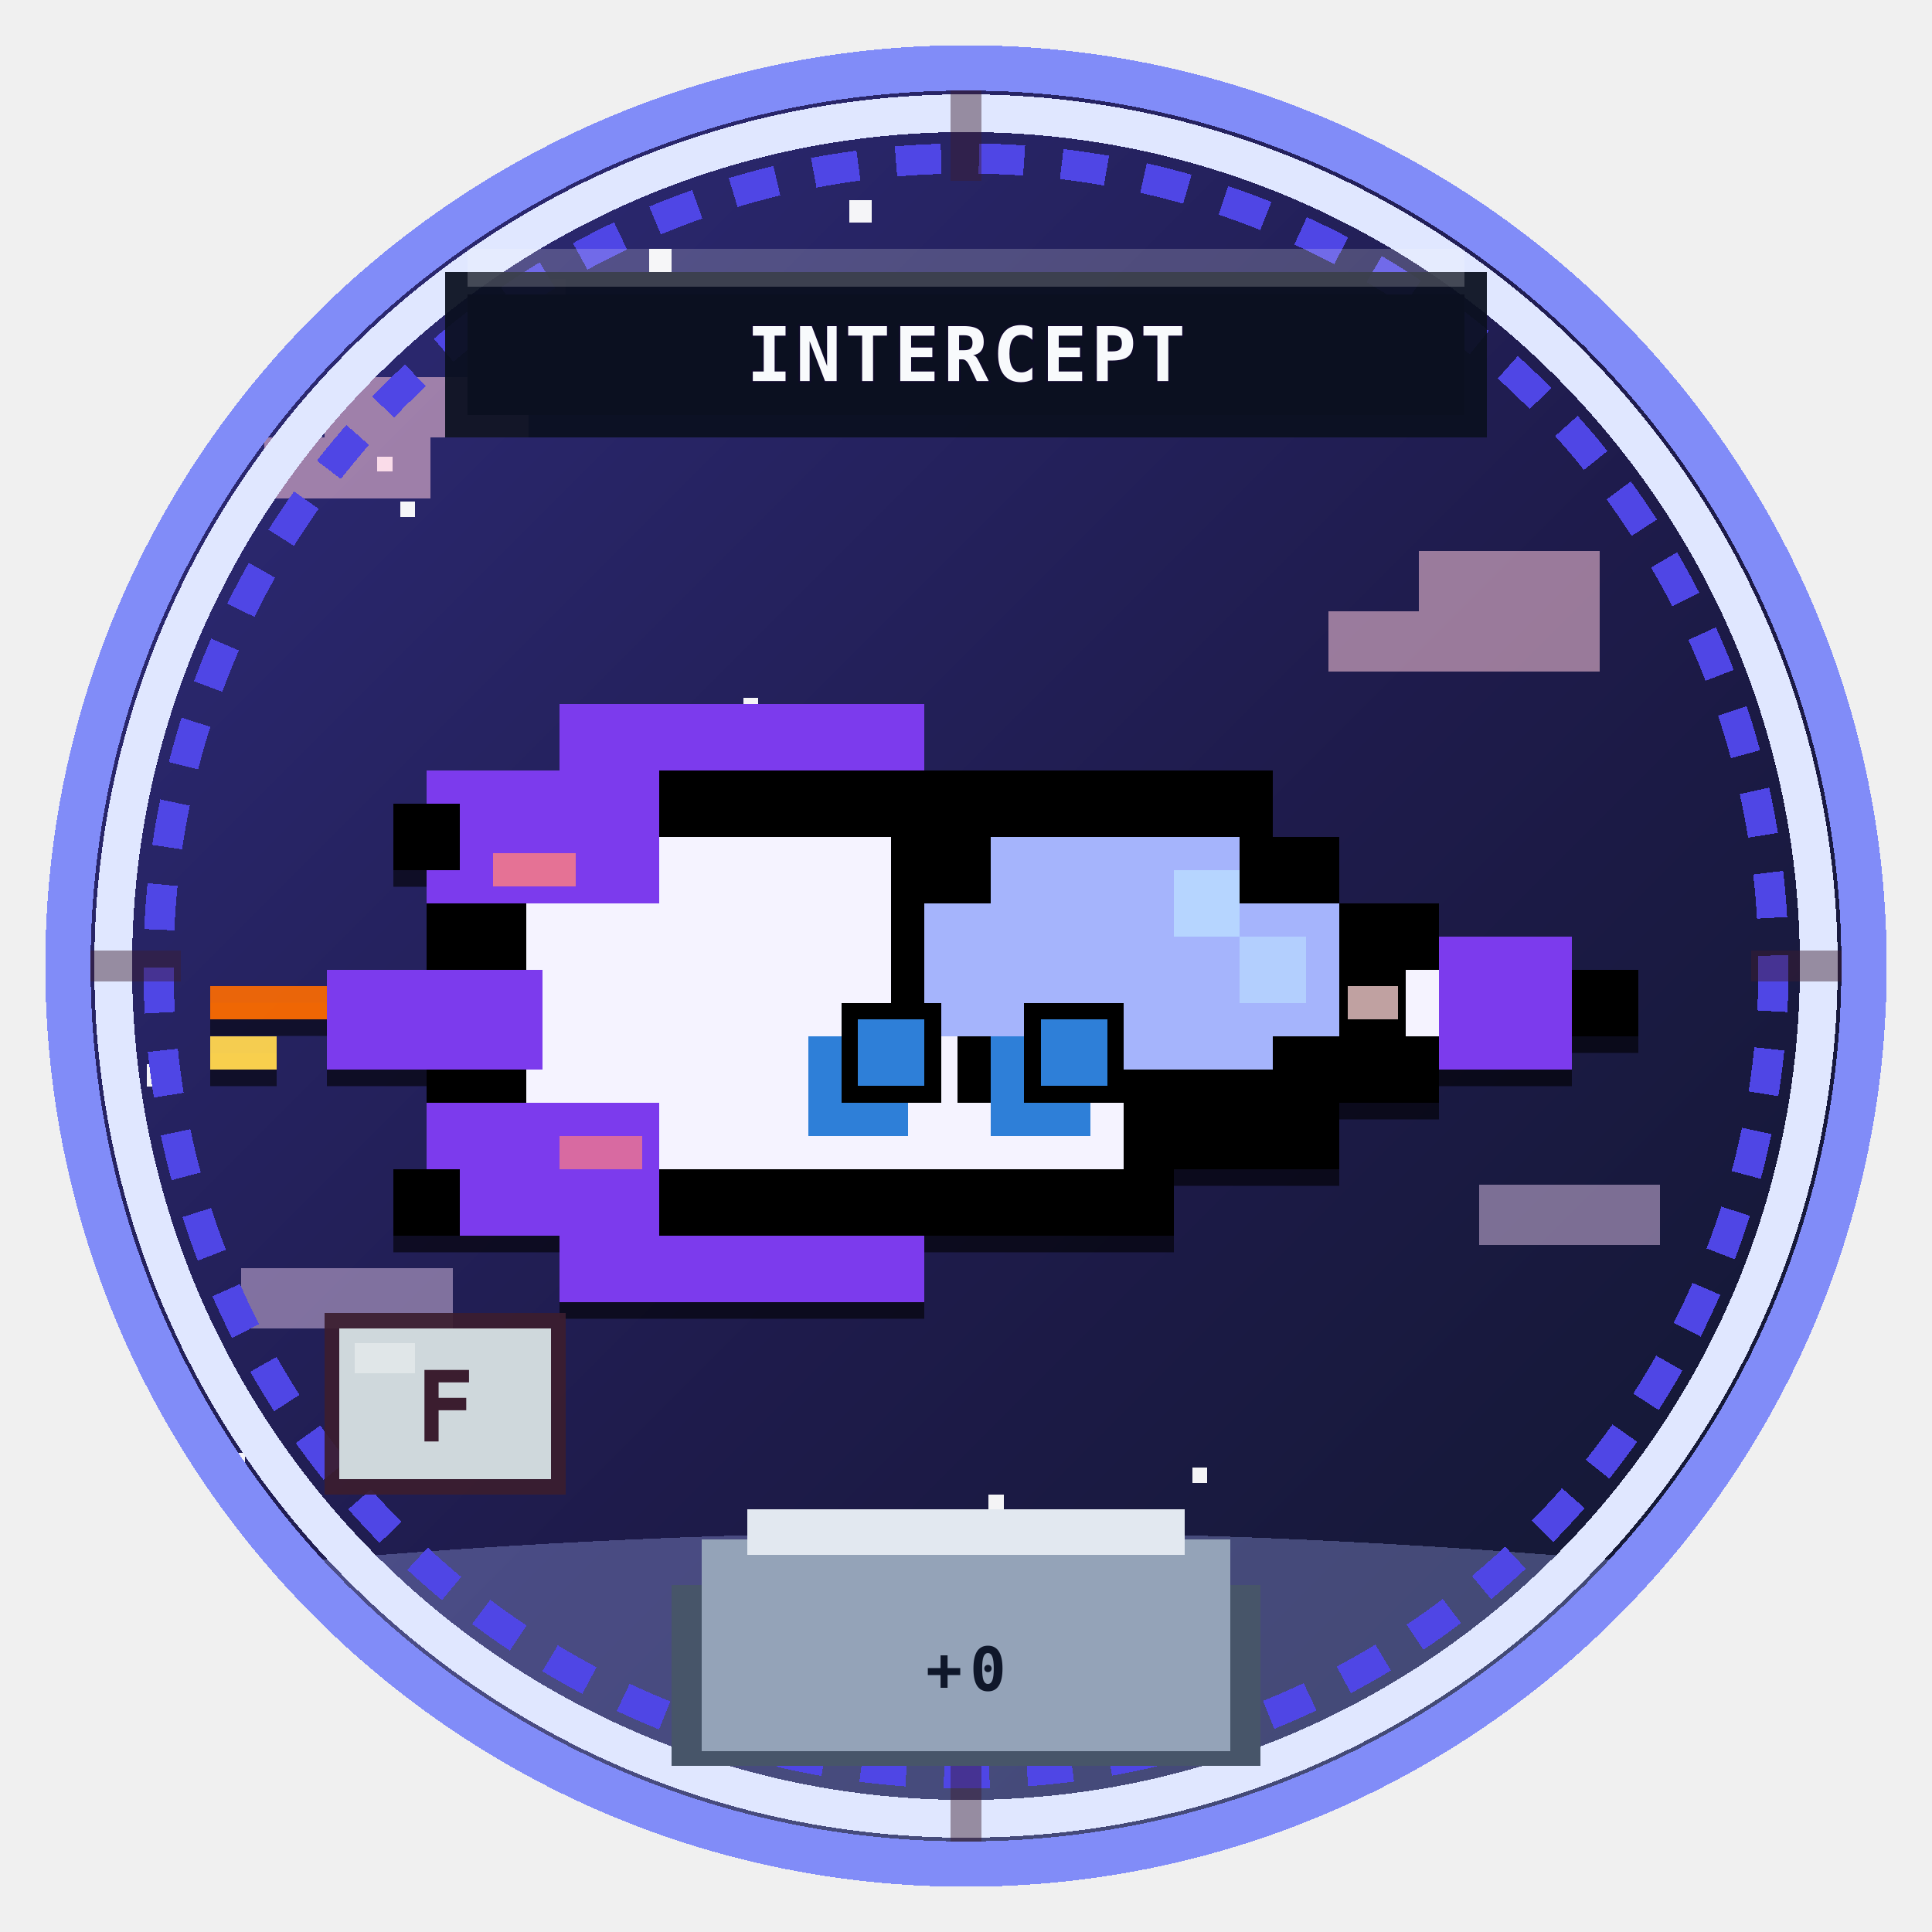
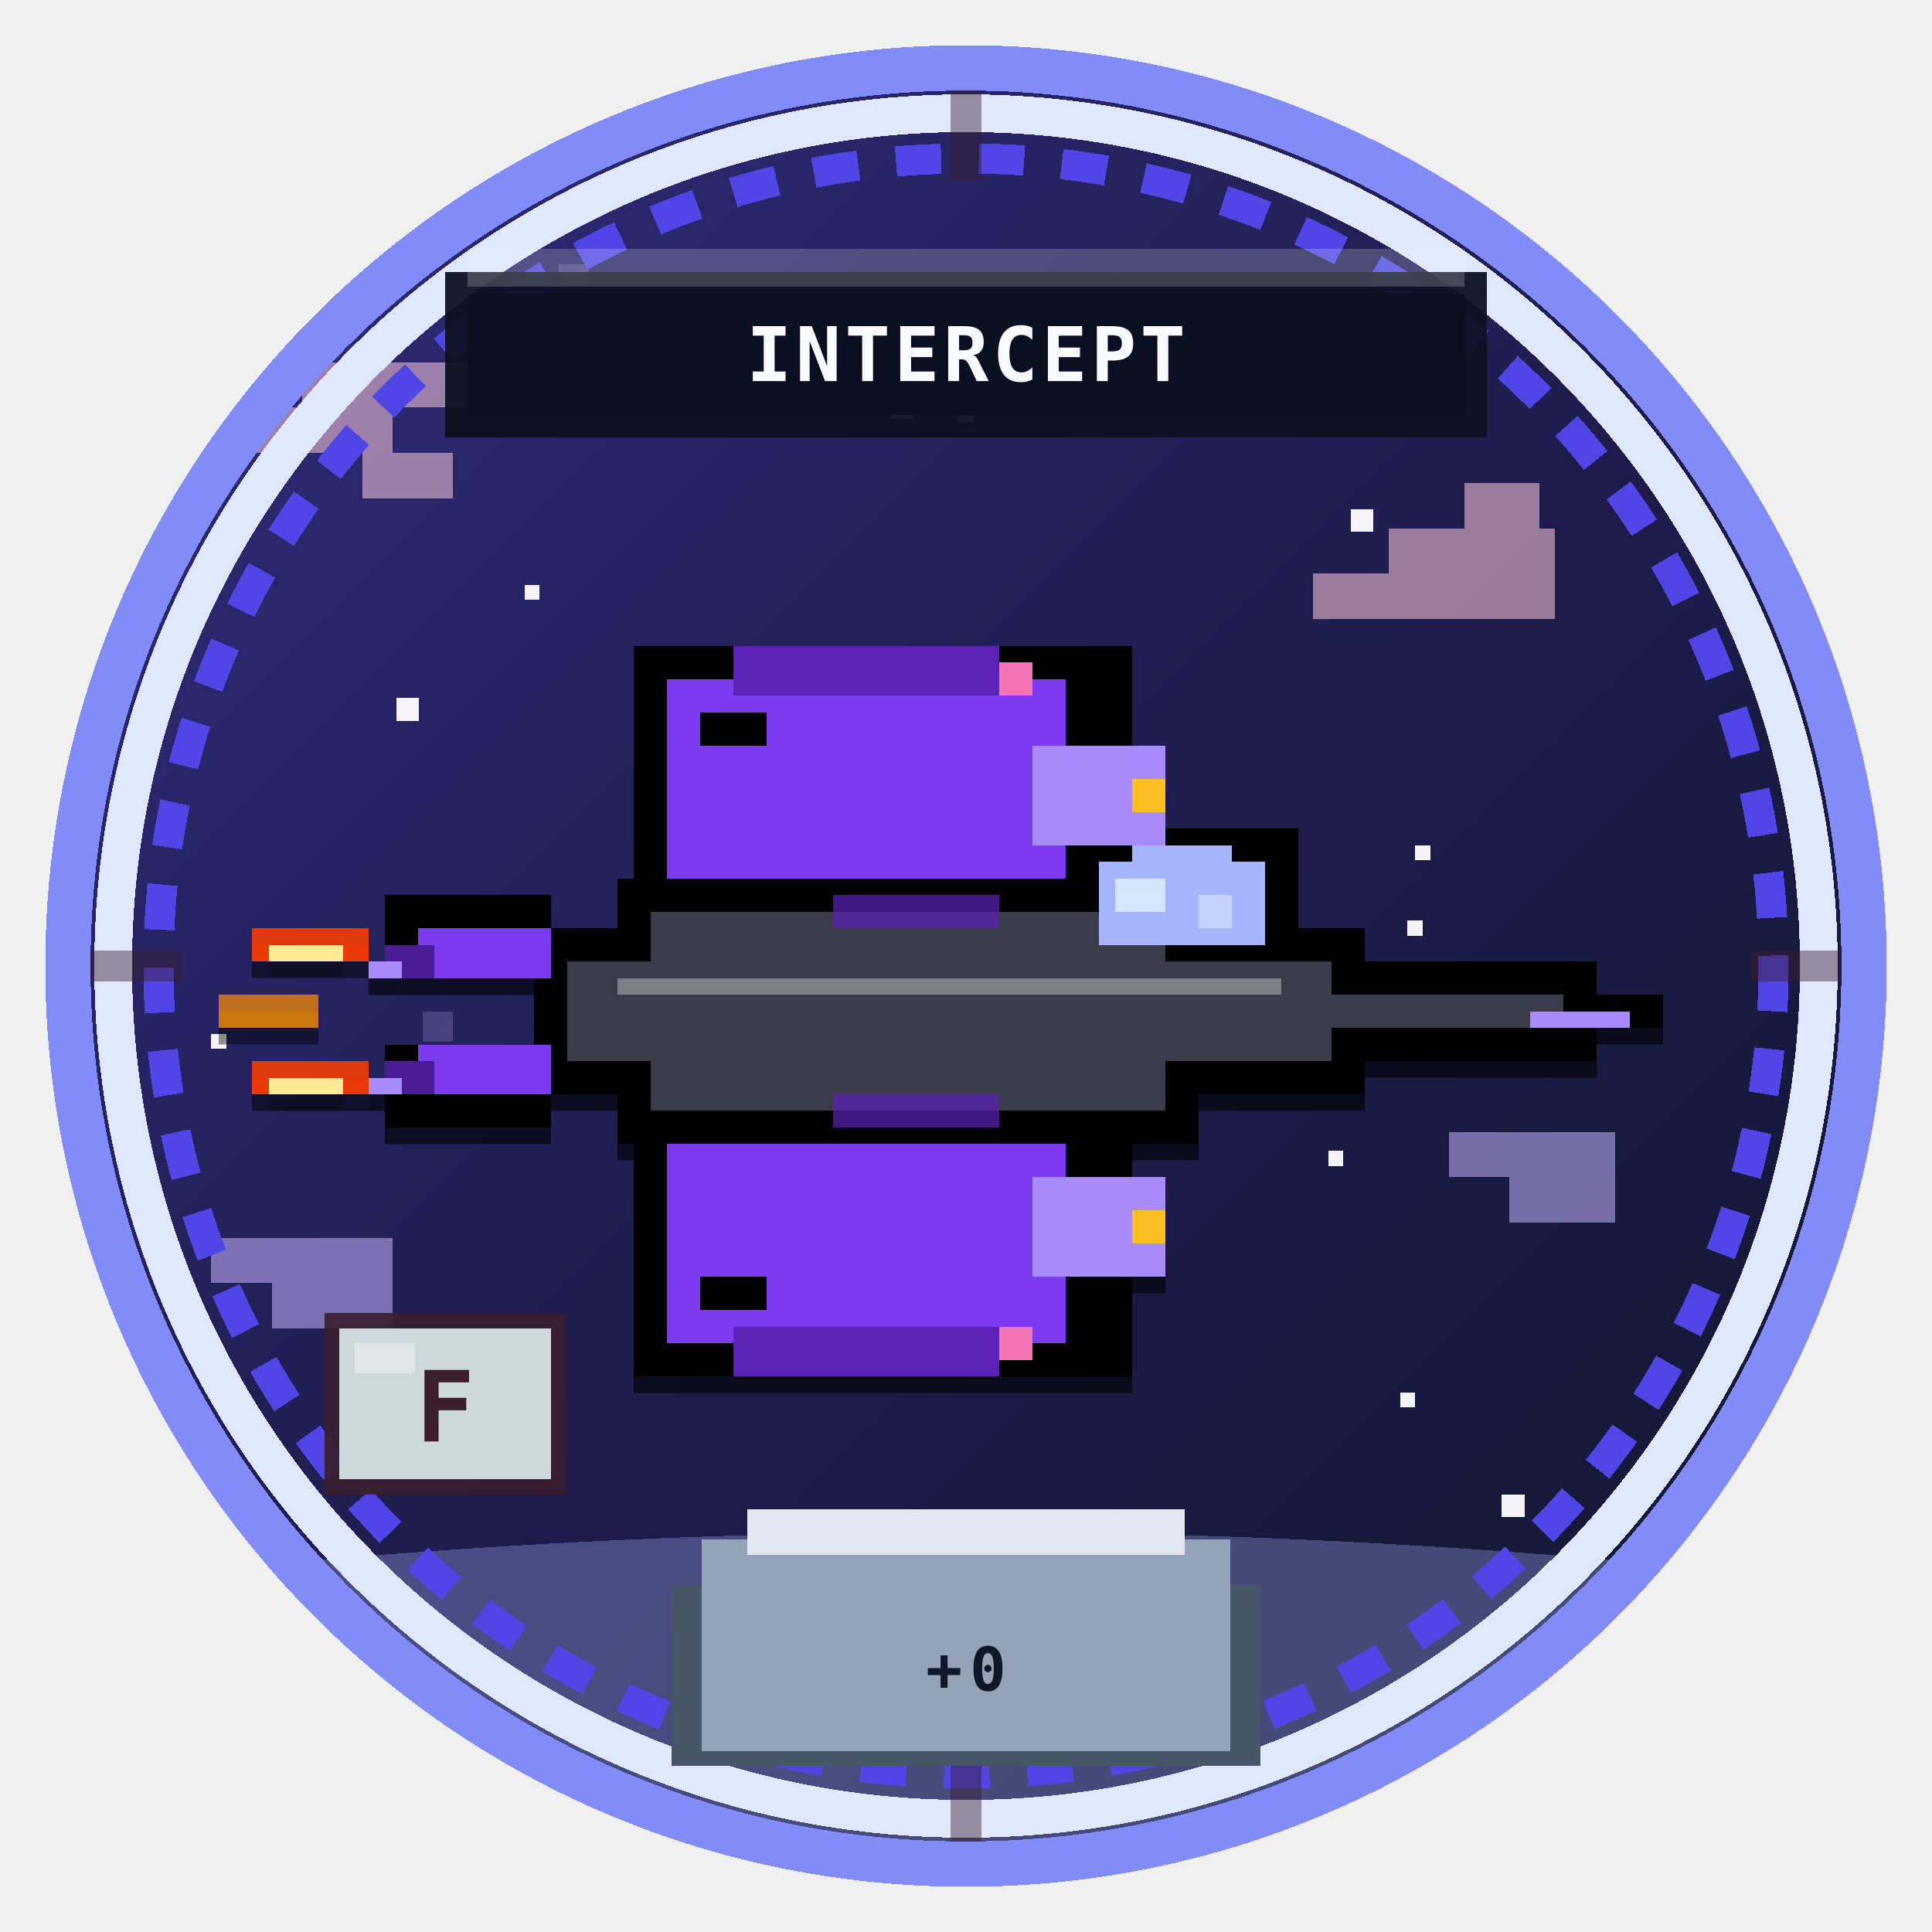
<svg xmlns="http://www.w3.org/2000/svg" viewBox="0 0 512 512" class="w-full h-full" shape-rendering="crispEdges">
  <defs>
-     <linearGradient id="bg_badge_102" x1="0%" y1="0%" x2="100%" y2="100%">
+     <linearGradient id="bg_badge_8721" x1="0%" y1="0%" x2="100%" y2="100%">
      <stop offset="0%" stop-color="#312e81" />
      <stop offset="55%" stop-color="#1e1b4b" />
      <stop offset="100%" stop-color="#0f172a" />
    </linearGradient>
-     <linearGradient id="hull_badge_102" x1="0%" y1="0%" x2="100%" y2="0%">
+     <linearGradient id="hull_badge_8721" x1="0%" y1="0%" x2="100%" y2="0%">
      <stop offset="0%" stop-color="#2a2a35" />
      <stop offset="50%" stop-color="#3a3a45" />
      <stop offset="100%" stop-color="#1a1a25" />
    </linearGradient>
-     <linearGradient id="frame_badge_102" x1="0%" y1="0%" x2="100%" y2="100%">
+     <linearGradient id="frame_badge_8721" x1="0%" y1="0%" x2="100%" y2="100%">
      <stop offset="0%" stop-color="#a5b4fc" />
      <stop offset="50%" stop-color="#c4b5fd" />
      <stop offset="100%" stop-color="#f0abfc" />
    </linearGradient>
-     <filter id="shadow_badge_102" x="-50%" y="-50%" width="200%" height="200%">
+     <filter id="shadow_badge_8721" x="-50%" y="-50%" width="200%" height="200%">
      <feDropShadow dx="0" dy="4" stdDeviation="0" flood-color="#000" flood-opacity="0.6" />
    </filter>
-     <filter id="glow_badge_102">
+     <filter id="glow_badge_8721">
      <feGaussianBlur stdDeviation="1" result="blur" />
      <feComposite in="SourceGraphic" in2="blur" operator="over" />
    </filter>
-     <filter id="text_glow_badge_102" x="-50%" y="-50%" width="200%" height="200%">
+     <filter id="text_glow_badge_8721" x="-50%" y="-50%" width="200%" height="200%">
      <feGaussianBlur stdDeviation="2" result="blur" />
      <feMerge>
        <feMergeNode in="blur" />
        <feMergeNode in="SourceGraphic" />
      </feMerge>
    </filter>
-     <clipPath id="clip_badge_102">
+     <clipPath id="clip_badge_8721">
      <circle cx="256" cy="256" r="240" />
    </clipPath>
  </defs>
-   <g clip-path="url(#clip_badge_102)">
-     <rect width="512" height="512" fill="url(#bg_badge_102)" />
+   <g clip-path="url(#clip_badge_8721)">
+     <rect width="512" height="512" fill="url(#bg_badge_8721)" />
    <g fill="#ffffff" fill-opacity="0.95" shape-rendering="crispEdges">
-       <rect x="212" y="235" width="6" height="6" />
-       <rect x="100" y="121" width="4" height="4" />
-       <rect x="71" y="43" width="4" height="4" />
-       <rect x="262" y="396" width="4" height="4" />
-       <rect x="197" y="185" width="4" height="4" />
-       <rect x="172" y="66" width="6" height="6" />
-       <rect x="312" y="80" width="4" height="4" />
-       <rect x="61" y="385" width="4" height="4" />
-       <rect x="316" y="389" width="4" height="4" />
-       <rect x="201" y="211" width="6" height="6" />
-       <rect x="106" y="133" width="4" height="4" />
-       <rect x="39" y="282" width="6" height="6" />
-       <rect x="225" y="53" width="6" height="6" />
-       <rect x="369" y="275" width="4" height="4" />
+       <rect x="206" y="358" width="4" height="4" />
+       <rect x="371" y="369" width="4" height="4" />
+       <rect x="352" y="305" width="4" height="4" />
+       <rect x="254" y="108" width="4" height="4" />
+       <rect x="53" y="352" width="4" height="4" />
+       <rect x="373" y="244" width="4" height="4" />
+       <rect x="139" y="155" width="4" height="4" />
+       <rect x="358" y="135" width="6" height="6" />
+       <rect x="236" y="105" width="6" height="6" />
+       <rect x="188" y="313" width="6" height="6" />
+       <rect x="398" y="396" width="6" height="6" />
+       <rect x="375" y="224" width="4" height="4" />
+       <rect x="105" y="185" width="6" height="6" />
+       <rect x="56" y="274" width="4" height="4" />
    </g>
    <g opacity="0.55" shape-rendering="crispEdges">
      <g fill="#ffc8dd">
-         <rect x="70" y="116" width="44" height="16" />
-         <rect x="86" y="100" width="54" height="16" />
-         <rect x="376" y="146" width="48" height="16" />
-         <rect x="352" y="162" width="72" height="16" />
+         <rect x="64" y="108" width="40" height="12" />
+         <rect x="80" y="96" width="48" height="12" />
+         <rect x="96" y="120" width="24" height="12" />
+         <rect x="368" y="140" width="44" height="12" />
+         <rect x="348" y="152" width="64" height="12" />
+         <rect x="388" y="128" width="20" height="12" />
      </g>
-       <g fill="#cdb4db">
-         <rect x="64" y="336" width="56" height="16" />
-         <rect x="392" y="314" width="48" height="16" />
+       <g fill="#c4b5fd">
+         <rect x="56" y="328" width="48" height="12" />
+         <rect x="72" y="340" width="32" height="12" />
+         <rect x="384" y="300" width="44" height="12" />
+         <rect x="400" y="312" width="28" height="12" />
      </g>
-       <g fill="url(#frame_badge_102)" opacity="0.45">
-         <rect x="142" y="74" width="8" height="8" />
-         <rect x="362" y="92" width="8" height="8" />
-         <rect x="118" y="270" width="8" height="8" />
+       <g fill="url(#frame_badge_8721)" opacity="0.4">
+         <rect x="148" y="70" width="8" height="8" />
+         <rect x="356" y="88" width="8" height="8" />
+         <rect x="112" y="268" width="8" height="8" />
+         <rect x="300" y="240" width="8" height="8" />
      </g>
    </g>
    <path d="M-100 438 Q256 374 612 438 V512 H-100 Z" fill="#a5b4fc" fill-opacity="0.32" />
  </g>
-   <g transform="translate(256, 268) scale(1.1)" filter="url(#shadow_badge_102)">
-     <g transform="translate(34, -2)" shape-rendering="crispEdges">
-       <rect x="-124" y="-56" width="132" height="16" fill="#050505" />
-       <rect x="-148" y="-40" width="204" height="16" fill="#050505" />
-       <rect x="-164" y="-24" width="244" height="48" fill="#050505" />
-       <rect x="-148" y="24" width="204" height="16" fill="#050505" />
-       <rect x="-116" y="40" width="132" height="16" fill="#050505" />
-       <rect x="80" y="-8" width="24" height="16" fill="#050505" />
-       <rect x="-188" y="-8" width="24" height="16" fill="#050505" />
-       <rect x="-116" y="-40" width="120" height="16" fill="#f5f3ff" />
-       <rect x="-140" y="-24" width="188" height="48" fill="#f5f3ff" />
-       <rect x="-116" y="24" width="120" height="16" fill="#f5f3ff" />
-       <rect x="48" y="-8" width="32" height="16" fill="#f5f3ff" />
-       <rect x="-164" y="-56" width="56" height="32" fill="#7c3aed" />
-       <rect x="-172" y="-48" width="16" height="16" fill="#050505" />
-       <rect x="-164" y="24" width="56" height="32" fill="#7c3aed" />
-       <rect x="-172" y="40" width="16" height="16" fill="#050505" />
-       <rect x="-188" y="-8" width="52" height="24" fill="#7c3aed" />
-       <rect x="80" y="-16" width="32" height="32" fill="#7c3aed" />
-       <rect x="112" y="-8" width="16" height="16" fill="#050505" />
-       <rect x="-36" y="-56" width="76" height="16" fill="#050505" />
-       <rect x="-52" y="-40" width="108" height="16" fill="#050505" />
-       <rect x="-52" y="-24" width="124" height="32" fill="#050505" />
-       <rect x="-36" y="8" width="92" height="16" fill="#050505" />
-       <rect x="-28" y="-40" width="60" height="16" fill="#a5b4fc" />
-       <rect x="-44" y="-24" width="100" height="32" fill="#a5b4fc" />
-       <rect x="-28" y="8" width="68" height="8" fill="#a5b4fc" />
-       <rect x="16" y="-32" width="16" height="16" fill="#b8d8ff" opacity="0.9" />
-       <rect x="32" y="-16" width="16" height="16" fill="#b8d8ff" opacity="0.75" />
-       <rect x="-72" y="8" width="24" height="24" fill="#2f7fd8" />
-       <rect x="-64" y="0" width="24" height="24" fill="#050505" />
-       <rect x="-60" y="4" width="16" height="16" fill="#2f7fd8" />
-       <rect x="-28" y="8" width="24" height="24" fill="#2f7fd8" />
-       <rect x="-20" y="0" width="24" height="24" fill="#050505" />
-       <rect x="-16" y="4" width="16" height="16" fill="#2f7fd8" />
-       <rect x="-148" y="-36" width="20" height="8" fill="#ff8080" opacity="0.8" />
-       <rect x="-132" y="32" width="20" height="8" fill="#ff8080" opacity="0.7" />
-       <rect x="58" y="-4" width="12" height="8" fill="#ffd6d6" opacity="0.75" />
-       <rect x="-216" y="-4" width="28" height="8" fill="#ff6d00" opacity="0.9" />
-       <rect x="-216" y="8" width="16" height="8" fill="#ffd54f" opacity="0.95" />
-       <rect x="-132" y="-72" width="88" height="16" fill="#7c3aed" />
-       <rect x="-132" y="56" width="88" height="16" fill="#7c3aed" />
+   <g transform="translate(256, 268) scale(1.1)" filter="url(#shadow_badge_8721)">
+     <g transform="translate(16, 0)" shape-rendering="crispEdges">
+       <rect x="-120" y="-20" width="200" height="40" fill="#050505" />
+       <rect x="-100" y="-32" width="140" height="12" fill="#050505" />
+       <rect x="-100" y="20" width="140" height="12" fill="#050505" />
+       <rect x="80" y="-12" width="56" height="24" fill="#050505" />
+       <rect x="128" y="-4" width="24" height="8" fill="#050505" />
+       <rect x="-96" y="-88" width="120" height="60" fill="#050505" />
+       <rect x="-96" y="28" width="120" height="60" fill="#050505" />
+       <rect x="-156" y="-28" width="40" height="20" fill="#050505" />
+       <rect x="-156" y="8" width="40" height="20" fill="#050505" />
+       <rect x="8" y="-44" width="56" height="28" fill="#050505" />
+       <rect x="-112" y="-12" width="184" height="24" fill="#3a3a48" />
+       <rect x="-92" y="-24" width="124" height="12" fill="#3a3a48" />
+       <rect x="-92" y="12" width="124" height="12" fill="#3a3a48" />
+       <rect x="72" y="-4" width="56" height="8" fill="#3a3a48" />
+       <rect x="120" y="0" width="24" height="4" fill="#a78bfa" />
+       <rect x="-100" y="-8" width="160" height="4" fill="#ffffff" opacity="0.35" />
+       <rect x="-88" y="-80" width="96" height="48" fill="#7c3aed" />
+       <rect x="-72" y="-88" width="64" height="12" fill="#5b21b6" />
+       <rect x="0" y="-64" width="32" height="24" fill="#a78bfa" />
+       <rect x="-80" y="-72" width="16" height="8" fill="#050505" />
+       <rect x="-88" y="32" width="96" height="48" fill="#7c3aed" />
+       <rect x="-72" y="76" width="64" height="12" fill="#5b21b6" />
+       <rect x="0" y="40" width="32" height="24" fill="#a78bfa" />
+       <rect x="-80" y="64" width="16" height="8" fill="#050505" />
+       <rect x="-48" y="-28" width="40" height="8" fill="#5b21b6" opacity="0.7" />
+       <rect x="-48" y="20" width="40" height="8" fill="#5b21b6" opacity="0.7" />
+       <rect x="-148" y="-20" width="32" height="12" fill="#7c3aed" />
+       <rect x="-148" y="8" width="32" height="12" fill="#7c3aed" />
+       <rect x="-156" y="-16" width="12" height="8" fill="#4c1d95" />
+       <rect x="-156" y="12" width="12" height="8" fill="#4c1d95" />
+       <rect x="-160" y="-12" width="8" height="4" fill="#a78bfa" />
+       <rect x="-160" y="16" width="8" height="4" fill="#a78bfa" />
+       <rect x="16" y="-36" width="40" height="20" fill="#a5b4fc" />
+       <rect x="24" y="-40" width="24" height="8" fill="#a5b4fc" />
+       <rect x="20" y="-32" width="12" height="8" fill="#e0f2fe" opacity="0.8" />
+       <rect x="40" y="-28" width="8" height="8" fill="#e0f2fe" opacity="0.5" />
+       <rect x="-8" y="-84" width="8" height="8" fill="#f472b6" />
+       <rect x="-8" y="76" width="8" height="8" fill="#f472b6" />
+       <rect x="24" y="-56" width="8" height="8" fill="#fbbf24" />
+       <rect x="24" y="48" width="8" height="8" fill="#fbbf24" />
+       <rect x="-188" y="-20" width="28" height="8" fill="#ff3d00" opacity="0.85" />
+       <rect x="-184" y="-16" width="18" height="4" fill="#fff59d" opacity="0.95" />
+       <rect x="-188" y="12" width="28" height="8" fill="#ff3d00" opacity="0.85" />
+       <rect x="-184" y="16" width="18" height="4" fill="#fff59d" opacity="0.95" />
+       <rect x="-196" y="-4" width="24" height="8" fill="#ff9100" opacity="0.7" />
    </g>
  </g>
  <g shape-rendering="crispEdges">
    <circle cx="256" cy="256" r="238" fill="none" stroke="#818cf8" stroke-width="12" />
    <circle cx="256" cy="256" r="226" fill="none" stroke="#e0e7ff" stroke-width="10" />
    <circle cx="256" cy="256" r="214" fill="none" stroke="#4f46e5" stroke-width="8" stroke-dasharray="12 10" />
    <path d="M256 24 V48 M488 256 H464 M256 488 V464 M24 256 H48" stroke="#3b1d2f" stroke-width="8" opacity="0.45" />
  </g>
-   <g shape-rendering="crispEdges" id="name_badge_102">
+   <g shape-rendering="crispEdges" id="name_badge_8721">
    <rect x="118" y="72" width="276" height="44" fill="#0b1020" opacity="0.94" />
    <rect x="124" y="66" width="264" height="10" fill="#f8fafc" opacity="0.2" />
    <rect x="124" y="78" width="264" height="32" fill="#0b1020" />
    <text x="256" y="101" font-family="Galmuri11, monospace" font-size="20" font-weight="bold" fill="#f8fafc" stroke="#0f0a2a" stroke-width="0.8" paint-order="stroke" text-anchor="middle" letter-spacing="1">INTERCEPT</text>
  </g>
-   <g shape-rendering="crispEdges" id="grade_badge_102">
+   <g shape-rendering="crispEdges" id="grade_badge_8721">
    <rect x="86" y="348" width="64" height="48" fill="#3b1d2f" opacity="0.92" />
    <rect x="90" y="352" width="56" height="40" fill="#cfd8dc" />
    <rect x="94" y="356" width="16" height="8" fill="#ffffff" opacity="0.35" />
    <text x="118" y="382" font-family="Galmuri11, monospace" font-size="26" font-weight="bold" fill="#3b1d2f" text-anchor="middle">F</text>
  </g>
-   <g shape-rendering="crispEdges" id="enhance_badge_102">
+   <g shape-rendering="crispEdges" id="enhance_badge_8721">
    <rect x="178" y="420" width="156" height="48" fill="#475569" />
    <rect x="186" y="408" width="140" height="56" fill="#94a3b8" />
    <rect x="198" y="400" width="116" height="12" fill="#e2e8f0" />
    <text x="256" y="448" font-family="Galmuri11, monospace" font-size="16" font-weight="bold" fill="#0f172a" text-anchor="middle" letter-spacing="2">+0</text>
  </g>
</svg>
